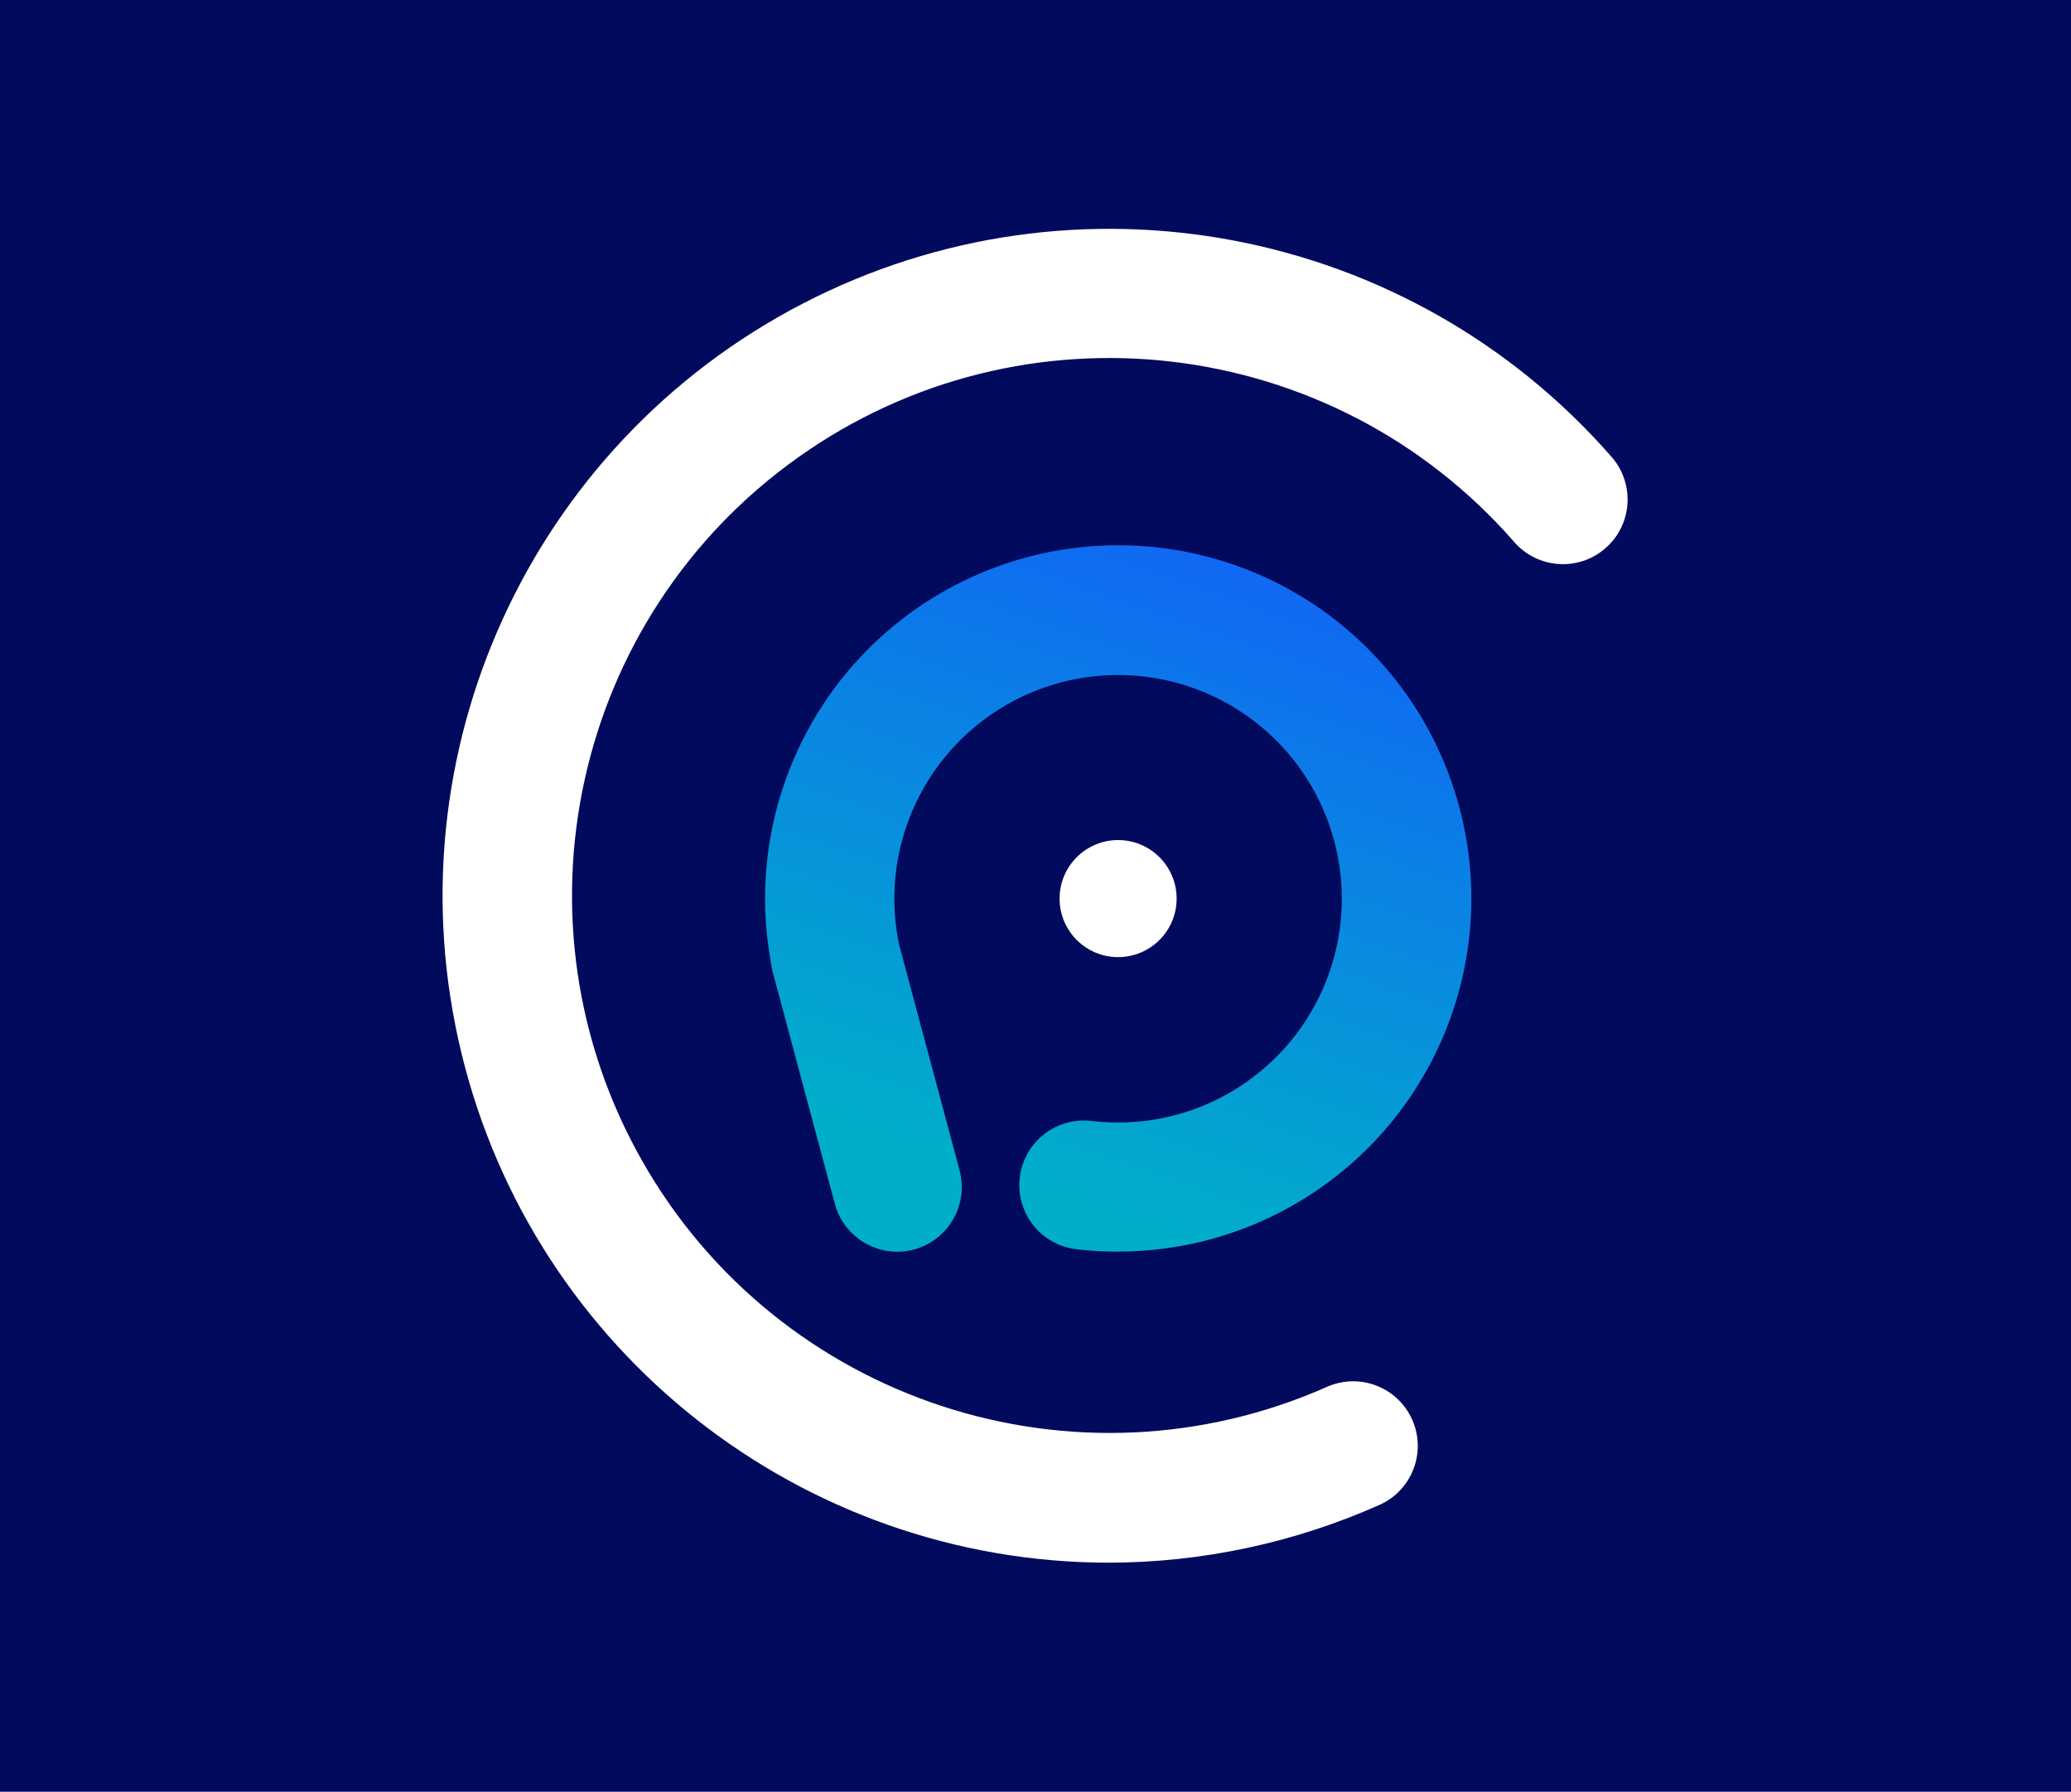
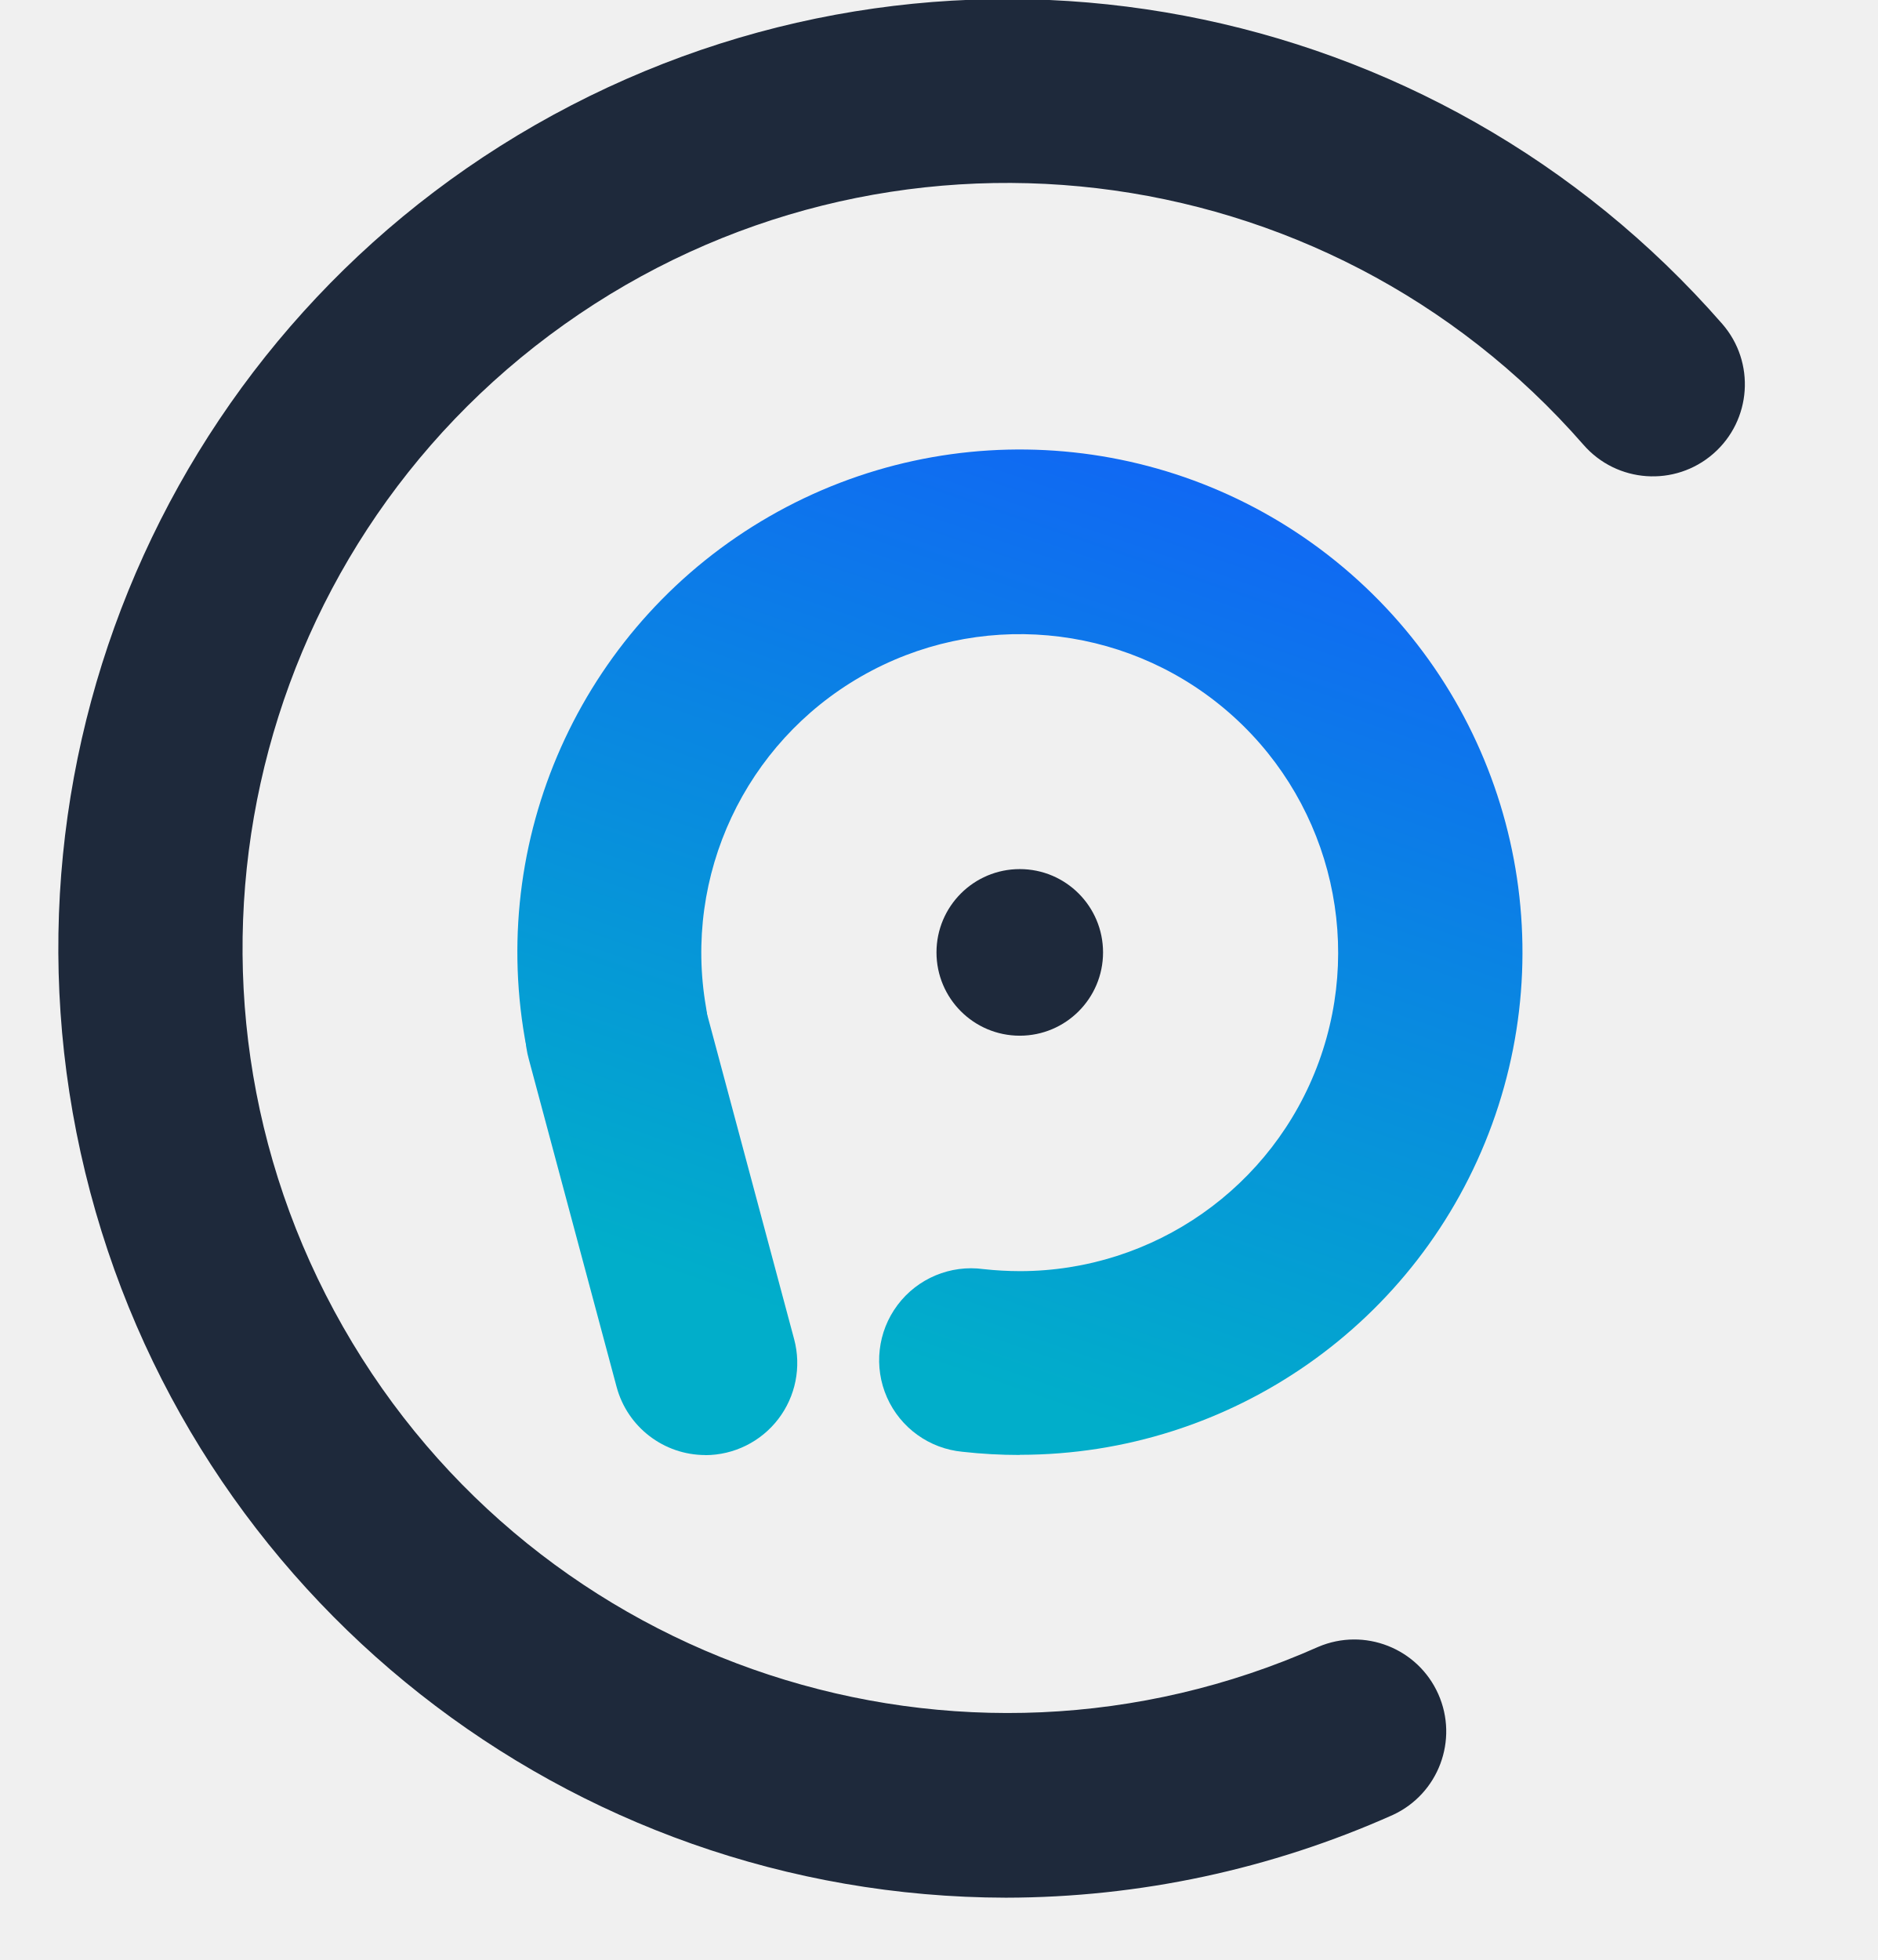
- <svg xmlns="http://www.w3.org/2000/svg" xmlns:xlink="http://www.w3.org/1999/xlink" viewBox="0 0 361 312.29">
+ <svg xmlns="http://www.w3.org/2000/svg" xmlns:xlink="http://www.w3.org/1999/xlink" viewBox="70 40 230 240">
  <defs>
-     <style>.cls-1{fill:#020a5e;}.cls-2{fill:#fff;}.cls-3{fill:url(#linear-gradient);}.cls-4{fill:url(#linear-gradient-2);}</style>
    <linearGradient id="linear-gradient" x1="178.19" y1="205.2" x2="219.92" y2="83.9" gradientUnits="userSpaceOnUse">
      <stop offset="0" stop-color="#01aeca" />
      <stop offset="1" stop-color="#125ff9" />
    </linearGradient>
    <linearGradient id="linear-gradient-2" x1="148.26" y1="194.9" x2="189.99" y2="73.61" xlink:href="#linear-gradient" />
  </defs>
-   <g id="Layer_2" data-name="Layer 2">
-     <g id="Layer_1-2" data-name="Layer 1">
-       <rect class="cls-1" width="361" height="312.29" />
-       <path class="cls-2" d="M193.2,272.37A116.24,116.24,0,1,1,280.94,79.66a11.25,11.25,0,1,1-17,14.8,93.67,93.67,0,1,0-32.49,147.2,11.26,11.26,0,0,1,9.16,20.57A116.62,116.62,0,0,1,193.2,272.37Z" />
-       <path class="cls-3" d="M194.9,218.16a63.12,63.12,0,0,1-7-.39,11.26,11.26,0,1,1,2.55-22.37,41.56,41.56,0,0,0,4.47.25,39,39,0,1,0-38.45-32.33,11.26,11.26,0,1,1-22.19,3.82,61.55,61.55,0,1,1,60.64,51Z" />
-       <circle class="cls-2" cx="194.9" cy="156.62" r="10.2" />
-       <path class="cls-4" d="M156.39,218.17a11.27,11.27,0,0,1-10.87-8.35l-10.74-40.08a11.26,11.26,0,1,1,21.75-5.83L167.27,204a11.28,11.28,0,0,1-10.88,14.18Z" />
-     </g>
-   </g>
+   <path fill="#1e293b" d="M193.2,272.37A116.24,116.24,0,1,1,280.94,79.66a11.25,11.25,0,1,1-17,14.8,93.67,93.67,0,1,0-32.49,147.2,11.26,11.26,0,0,1,9.16,20.57A116.62,116.62,0,0,1,193.2,272.37Z" />
+   <path fill="url(#linear-gradient)" d="M194.9,218.16a63.12,63.12,0,0,1-7-.39,11.26,11.26,0,1,1,2.55-22.37,41.56,41.56,0,0,0,4.47.25,39,39,0,1,0-38.45-32.33,11.26,11.26,0,1,1-22.19,3.82,61.55,61.55,0,1,1,60.64,51Z" />
+   <circle fill="#1e293b" cx="194.9" cy="156.62" r="10.2" />
+   <path fill="url(#linear-gradient-2)" d="M156.39,218.17a11.27,11.27,0,0,1-10.87-8.35l-10.74-40.08a11.26,11.26,0,1,1,21.75-5.83L167.27,204a11.28,11.28,0,0,1-10.88,14.18Z" />
</svg>
